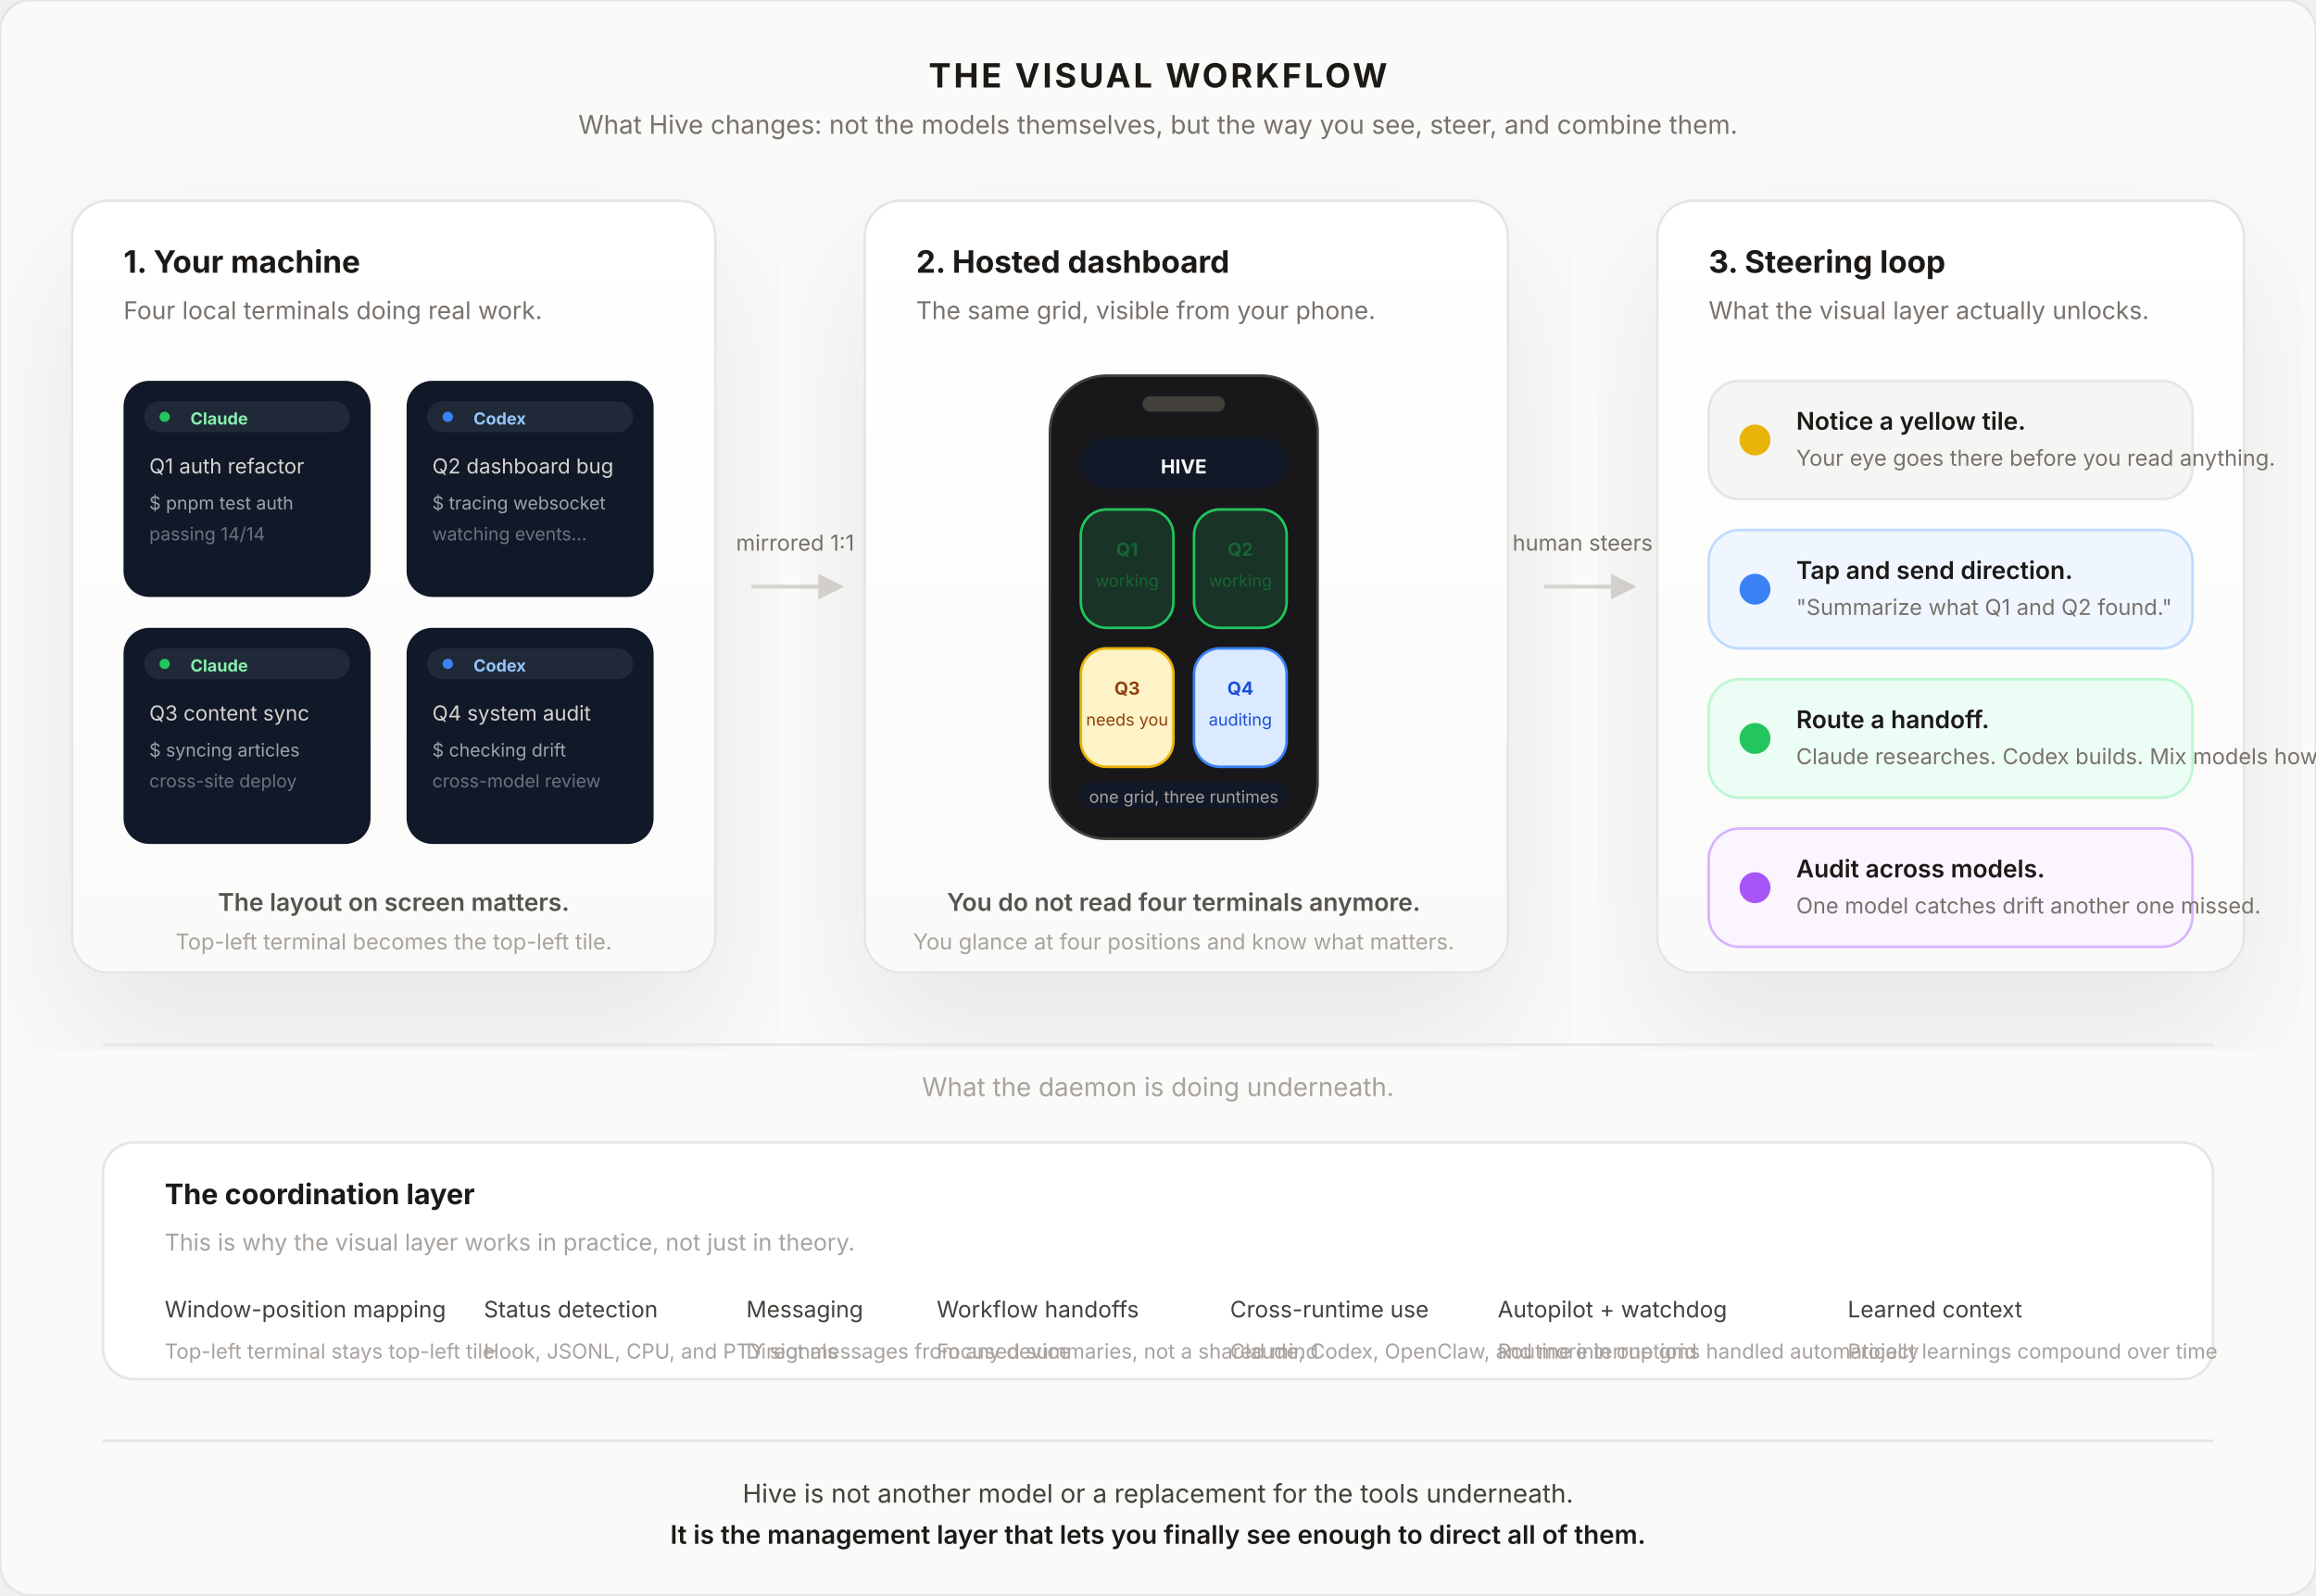
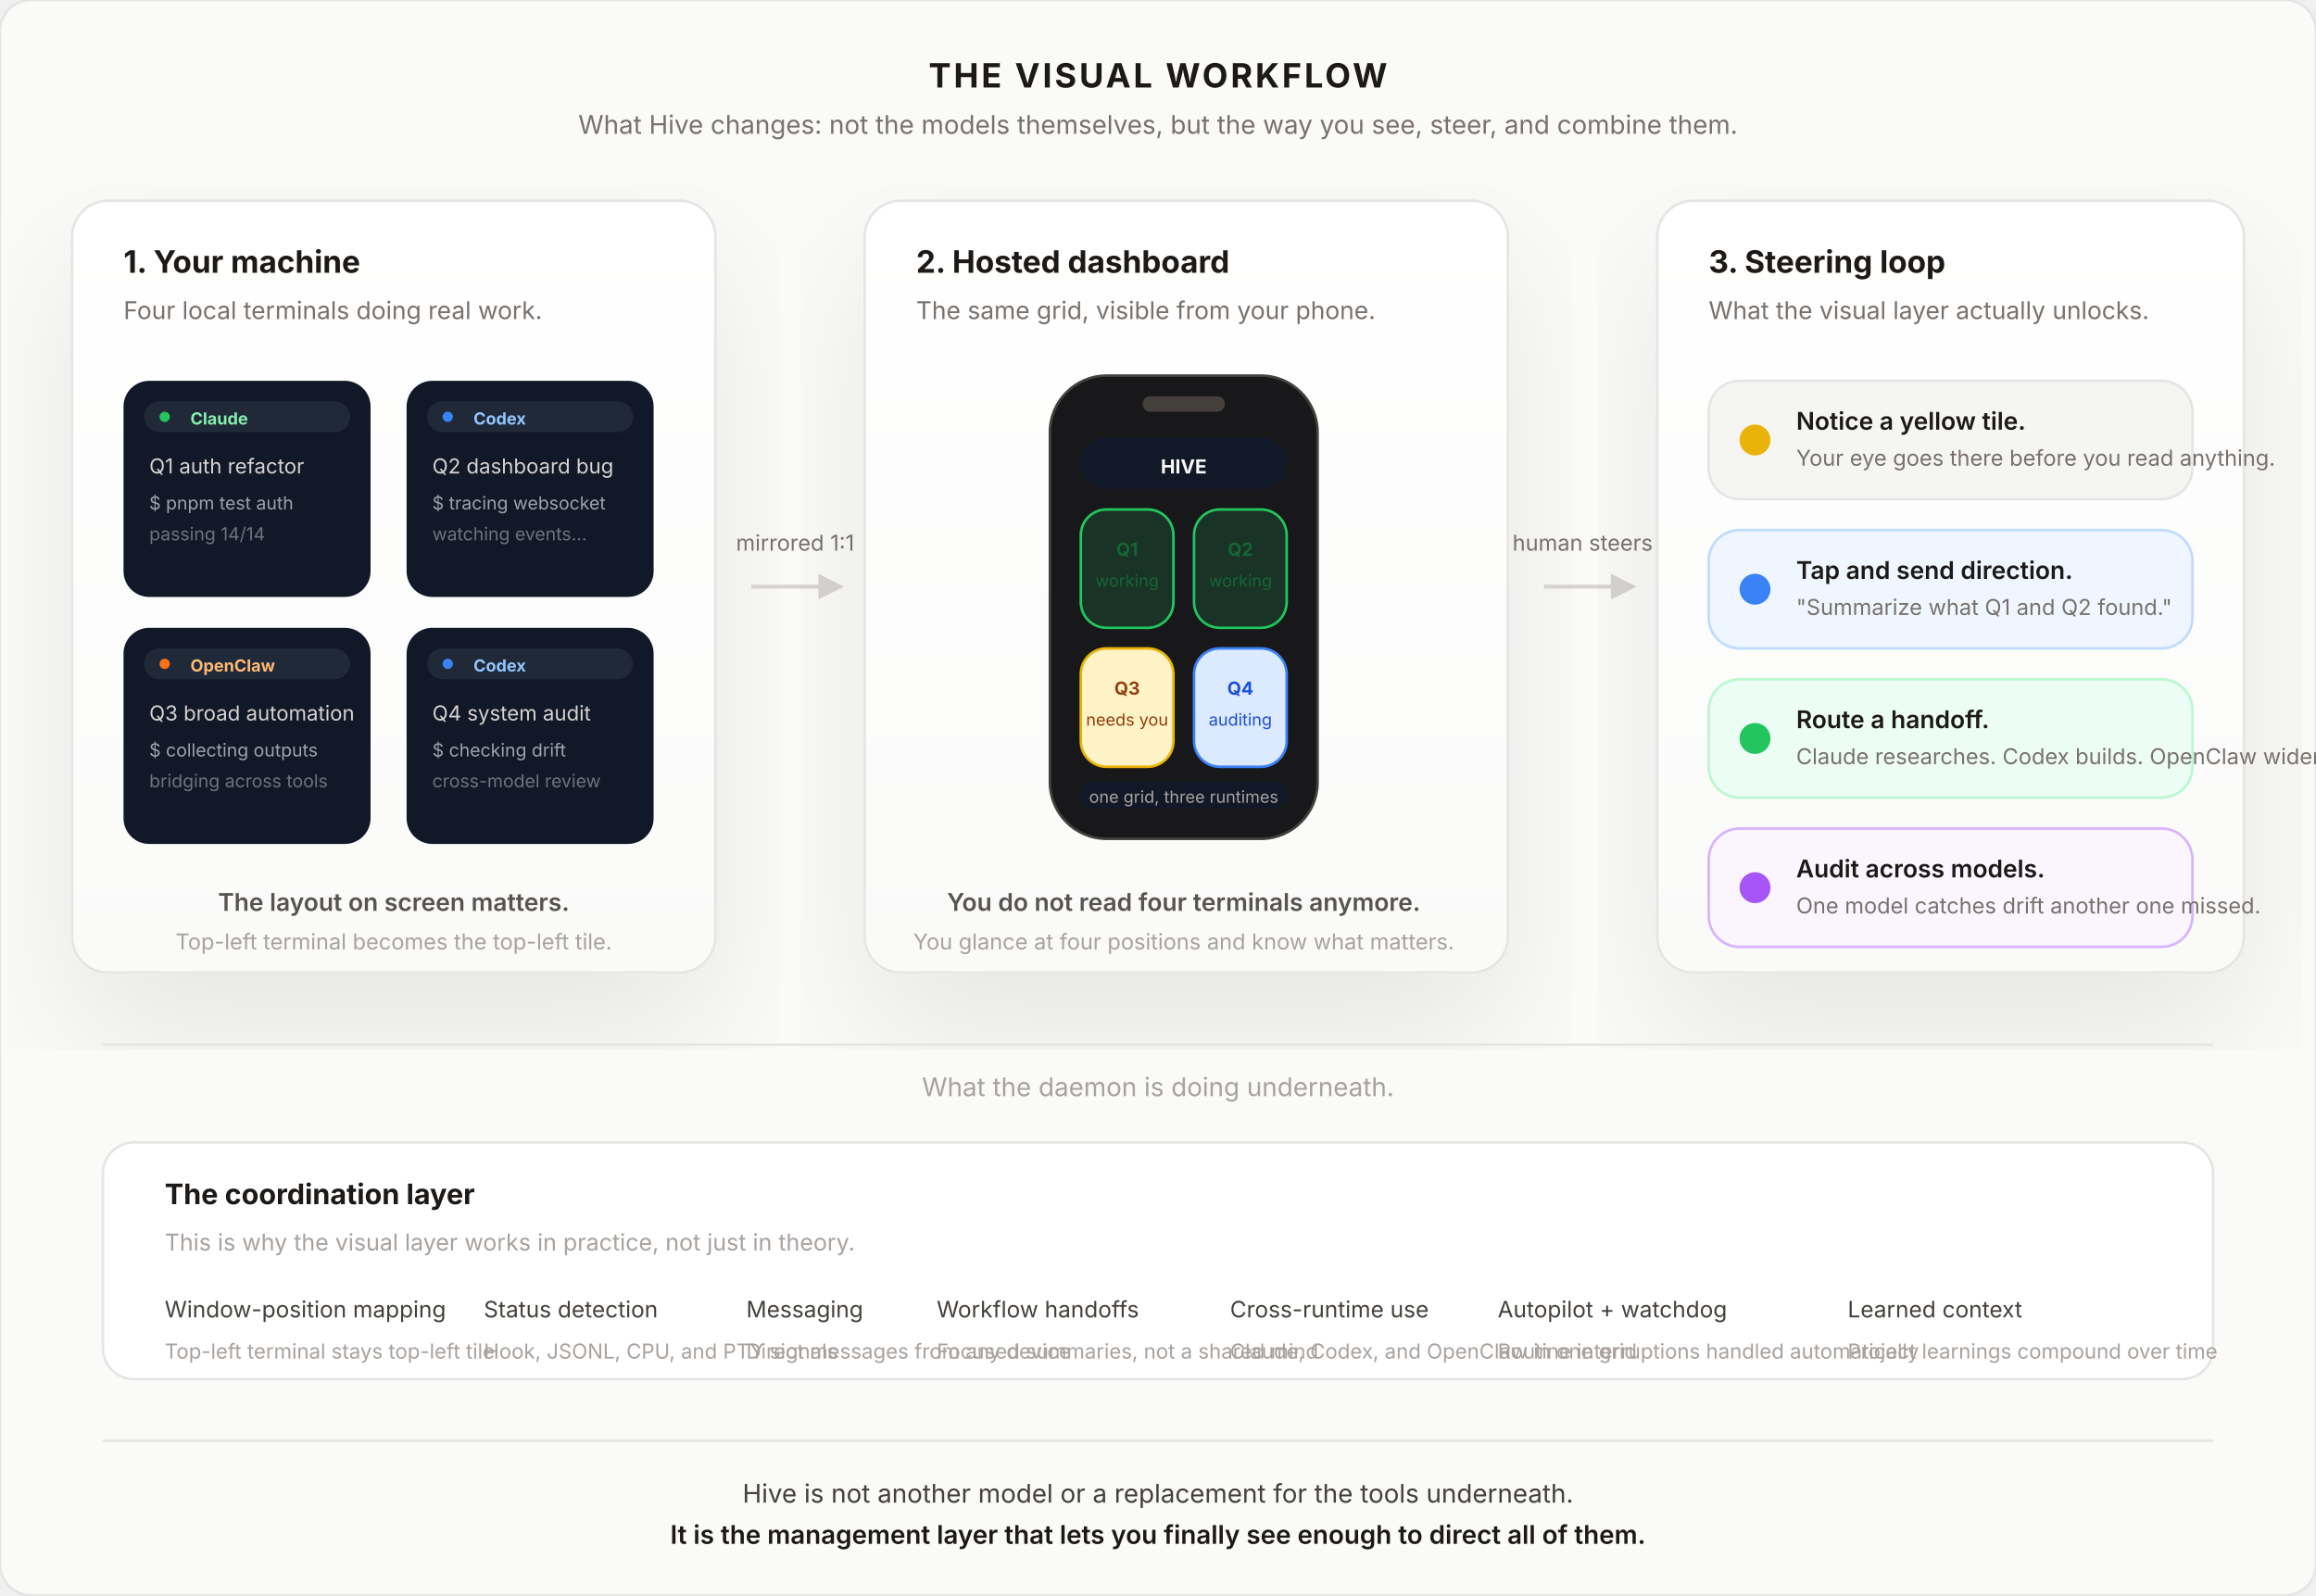
<svg xmlns="http://www.w3.org/2000/svg" viewBox="0 0 900 620" fill="none">
  <defs>
    <filter id="shadow">
      <feDropShadow dx="0" dy="10" stdDeviation="18" flood-color="#000" flood-opacity="0.12" />
      <feDropShadow dx="0" dy="24" stdDeviation="28" flood-color="#000" flood-opacity="0.08" />
    </filter>
    <linearGradient id="panelFill" x1="0" y1="0" x2="0" y2="1">
      <stop offset="0%" stop-color="#ffffff" />
      <stop offset="100%" stop-color="#fafaf9" />
    </linearGradient>
  </defs>
  <style>
    text { font-family: -apple-system, BlinkMacSystemFont, 'Segoe UI', sans-serif; }
  </style>
  <rect width="900" height="620" rx="12" fill="#fafaf9" stroke="#e7e5e4" stroke-width="1" />
  <text x="450" y="34" text-anchor="middle" font-size="13" font-weight="700" fill="#1c1917" letter-spacing="0.08em">THE VISUAL WORKFLOW</text>
  <text x="450" y="52" text-anchor="middle" font-size="10" fill="#78716c">What Hive changes: not the models themselves, but the way you see, steer, and combine them.</text>
  <rect x="28" y="78" width="250" height="300" rx="14" fill="url(#panelFill)" stroke="#e7e5e4" stroke-width="1" filter="url(#shadow)" />
  <text x="48" y="106" font-size="12" font-weight="700" fill="#1c1917">1. Your machine</text>
  <text x="48" y="124" font-size="9.5" fill="#78716c">Four local terminals doing real work.</text>
  <rect x="48" y="148" width="96" height="84" rx="10" fill="#111827" />
  <rect x="56" y="156" width="80" height="12" rx="6" fill="#1f2937" />
  <circle cx="64" cy="162" r="2" fill="#22c55e" />
  <text x="74" y="165" font-size="6.5" font-weight="700" fill="#86efac">Claude</text>
  <text x="58" y="184" font-size="8" fill="#d6d3d1">Q1  auth refactor</text>
  <text x="58" y="198" font-size="7" fill="#9ca3af">$ pnpm test auth</text>
  <text x="58" y="210" font-size="7" fill="#6b7280">passing 14/14</text>
  <rect x="158" y="148" width="96" height="84" rx="10" fill="#111827" />
  <rect x="166" y="156" width="80" height="12" rx="6" fill="#1f2937" />
  <circle cx="174" cy="162" r="2" fill="#3b82f6" />
  <text x="184" y="165" font-size="6.5" font-weight="700" fill="#93c5fd">Codex</text>
  <text x="168" y="184" font-size="8" fill="#d6d3d1">Q2  dashboard bug</text>
  <text x="168" y="198" font-size="7" fill="#9ca3af">$ tracing websocket</text>
  <text x="168" y="210" font-size="7" fill="#6b7280">watching events...</text>
  <rect x="48" y="244" width="96" height="84" rx="10" fill="#111827" />
  <rect x="56" y="252" width="80" height="12" rx="6" fill="#1f2937" />
-   <circle cx="64" cy="258" r="2" fill="#22c55e" />
-   <text x="74" y="261" font-size="6.5" font-weight="700" fill="#86efac">Claude</text>
-   <text x="58" y="280" font-size="8" fill="#d6d3d1">Q3  content sync</text>
-   <text x="58" y="294" font-size="7" fill="#9ca3af">$ syncing articles</text>
-   <text x="58" y="306" font-size="7" fill="#6b7280">cross-site deploy</text>
+   <circle cx="64" cy="258" r="2" fill="#f97316" />
+   <text x="74" y="261" font-size="6.5" font-weight="700" fill="#fdba74">OpenClaw</text>
+   <text x="58" y="280" font-size="8" fill="#d6d3d1">Q3  broad automation</text>
+   <text x="58" y="294" font-size="7" fill="#9ca3af">$ collecting outputs</text>
+   <text x="58" y="306" font-size="7" fill="#6b7280">bridging across tools</text>
  <rect x="158" y="244" width="96" height="84" rx="10" fill="#111827" />
  <rect x="166" y="252" width="80" height="12" rx="6" fill="#1f2937" />
  <circle cx="174" cy="258" r="2" fill="#3b82f6" />
  <text x="184" y="261" font-size="6.5" font-weight="700" fill="#93c5fd">Codex</text>
  <text x="168" y="280" font-size="8" fill="#d6d3d1">Q4  system audit</text>
  <text x="168" y="294" font-size="7" fill="#9ca3af">$ checking drift</text>
  <text x="168" y="306" font-size="7" fill="#6b7280">cross-model review</text>
  <text x="153" y="354" text-anchor="middle" font-size="9.5" font-weight="600" fill="#57534e">The layout on screen matters.</text>
  <text x="153" y="369" text-anchor="middle" font-size="8.5" fill="#a8a29e">Top-left terminal becomes the top-left tile.</text>
  <line x1="292" y1="228" x2="322" y2="228" stroke="#d6d3d1" stroke-width="1.5" />
  <polygon points="318,223 328,228 318,233" fill="#d6d3d1" />
  <text x="309" y="214" text-anchor="middle" font-size="8.5" fill="#78716c">mirrored 1:1</text>
  <rect x="336" y="78" width="250" height="300" rx="14" fill="url(#panelFill)" stroke="#e7e5e4" stroke-width="1" filter="url(#shadow)" />
  <text x="356" y="106" font-size="12" font-weight="700" fill="#1c1917">2. Hosted dashboard</text>
  <text x="356" y="124" font-size="9.5" fill="#78716c">The same grid, visible from your phone.</text>
  <rect x="408" y="146" width="104" height="180" rx="22" fill="#18181b" stroke="#44403c" stroke-width="1" />
  <rect x="444" y="154" width="32" height="6" rx="3" fill="#44403c" />
  <rect x="420" y="170" width="80" height="20" rx="10" fill="#111827" />
  <text x="460" y="184" text-anchor="middle" font-size="7.5" font-weight="700" fill="#fafaf9">HIVE</text>
  <rect x="420" y="198" width="36" height="46" rx="10" fill="#22c55e" fill-opacity="0.16" stroke="#22c55e" stroke-width="1" />
  <text x="438" y="216" text-anchor="middle" font-size="7" font-weight="700" fill="#166534">Q1</text>
  <text x="438" y="228" text-anchor="middle" font-size="6.5" fill="#166534">working</text>
  <rect x="464" y="198" width="36" height="46" rx="10" fill="#22c55e" fill-opacity="0.16" stroke="#22c55e" stroke-width="1" />
  <text x="482" y="216" text-anchor="middle" font-size="7" font-weight="700" fill="#166534">Q2</text>
  <text x="482" y="228" text-anchor="middle" font-size="6.5" fill="#166534">working</text>
  <rect x="420" y="252" width="36" height="46" rx="10" fill="#fef3c7" stroke="#eab308" stroke-width="1" />
  <text x="438" y="270" text-anchor="middle" font-size="7" font-weight="700" fill="#92400e">Q3</text>
  <text x="438" y="282" text-anchor="middle" font-size="6.5" fill="#92400e">needs you</text>
  <rect x="464" y="252" width="36" height="46" rx="10" fill="#dbeafe" stroke="#3b82f6" stroke-width="1" />
  <text x="482" y="270" text-anchor="middle" font-size="7" font-weight="700" fill="#1d4ed8">Q4</text>
  <text x="482" y="282" text-anchor="middle" font-size="6.5" fill="#1d4ed8">auditing</text>
  <rect x="420" y="304" width="80" height="10" rx="5" fill="#111827" />
  <text x="460" y="312" text-anchor="middle" font-size="6.5" fill="#a8a29e">one grid, three runtimes</text>
  <text x="460" y="354" text-anchor="middle" font-size="9.5" font-weight="600" fill="#57534e">You do not read four terminals anymore.</text>
  <text x="460" y="369" text-anchor="middle" font-size="8.5" fill="#a8a29e">You glance at four positions and know what matters.</text>
  <line x1="600" y1="228" x2="630" y2="228" stroke="#d6d3d1" stroke-width="1.5" />
  <polygon points="626,223 636,228 626,233" fill="#d6d3d1" />
  <text x="615" y="214" text-anchor="middle" font-size="8.5" fill="#78716c">human steers</text>
  <rect x="644" y="78" width="228" height="300" rx="14" fill="url(#panelFill)" stroke="#e7e5e4" stroke-width="1" filter="url(#shadow)" />
  <text x="664" y="106" font-size="12" font-weight="700" fill="#1c1917">3. Steering loop</text>
  <text x="664" y="124" font-size="9.5" fill="#78716c">What the visual layer actually unlocks.</text>
  <rect x="664" y="148" width="188" height="46" rx="12" fill="#f5f5f4" stroke="#e7e5e4" stroke-width="1" />
  <circle cx="682" cy="171" r="6" fill="#eab308" />
  <text x="698" y="167" font-size="9.5" font-weight="600" fill="#1c1917">Notice a yellow tile.</text>
  <text x="698" y="181" font-size="8.5" fill="#78716c">Your eye goes there before you read anything.</text>
  <rect x="664" y="206" width="188" height="46" rx="12" fill="#eff6ff" stroke="#bfdbfe" stroke-width="1" />
  <circle cx="682" cy="229" r="6" fill="#3b82f6" />
  <text x="698" y="225" font-size="9.5" font-weight="600" fill="#1c1917">Tap and send direction.</text>
  <text x="698" y="239" font-size="8.5" fill="#78716c">"Summarize what Q1 and Q2 found."</text>
  <rect x="664" y="264" width="188" height="46" rx="12" fill="#ecfdf5" stroke="#bbf7d0" stroke-width="1" />
  <circle cx="682" cy="287" r="6" fill="#22c55e" />
  <text x="698" y="283" font-size="9.5" font-weight="600" fill="#1c1917">Route a handoff.</text>
-   <text x="698" y="297" font-size="8.5" fill="#78716c">Claude researches. Codex builds. Mix models however you want.</text>
+   <text x="698" y="297" font-size="8.5" fill="#78716c">Claude researches. Codex builds. OpenClaw widens the run.</text>
  <rect x="664" y="322" width="188" height="46" rx="12" fill="#faf5ff" stroke="#d8b4fe" stroke-width="1" />
  <circle cx="682" cy="345" r="6" fill="#a855f7" />
  <text x="698" y="341" font-size="9.5" font-weight="600" fill="#1c1917">Audit across models.</text>
  <text x="698" y="355" font-size="8.5" fill="#78716c">One model catches drift another one missed.</text>
  <line x1="40" y1="406" x2="860" y2="406" stroke="#e7e5e4" stroke-width="1" />
  <text x="450" y="426" text-anchor="middle" font-size="10" fill="#a8a29e">What the daemon is doing underneath.</text>
  <rect x="40" y="444" width="820" height="92" rx="12" fill="#ffffff" stroke="#e7e5e4" stroke-width="1" />
  <text x="64" y="468" font-size="11" font-weight="700" fill="#1c1917">The coordination layer</text>
  <text x="64" y="486" font-size="9" fill="#a8a29e">This is why the visual layer works in practice, not just in theory.</text>
  <text x="64" y="512" font-size="8.8" fill="#44403c">Window-position mapping</text>
  <text x="188" y="512" font-size="8.8" fill="#44403c">Status detection</text>
  <text x="290" y="512" font-size="8.8" fill="#44403c">Messaging</text>
  <text x="364" y="512" font-size="8.8" fill="#44403c">Workflow handoffs</text>
  <text x="478" y="512" font-size="8.8" fill="#44403c">Cross-runtime use</text>
  <text x="582" y="512" font-size="8.8" fill="#44403c">Autopilot + watchdog</text>
  <text x="718" y="512" font-size="8.8" fill="#44403c">Learned context</text>
  <text x="64" y="528" font-size="8" fill="#a8a29e">Top-left terminal stays top-left tile</text>
  <text x="188" y="528" font-size="8" fill="#a8a29e">Hook, JSONL, CPU, and PTY signals</text>
  <text x="290" y="528" font-size="8" fill="#a8a29e">Direct messages from any device</text>
  <text x="364" y="528" font-size="8" fill="#a8a29e">Focused summaries, not a shared mind</text>
-   <text x="478" y="528" font-size="8" fill="#a8a29e">Claude, Codex, OpenClaw, and more in one grid</text>
+   <text x="478" y="528" font-size="8" fill="#a8a29e">Claude, Codex, and OpenClaw in one grid</text>
  <text x="582" y="528" font-size="8" fill="#a8a29e">Routine interruptions handled automatically</text>
  <text x="718" y="528" font-size="8" fill="#a8a29e">Project learnings compound over time</text>
  <line x1="40" y1="560" x2="860" y2="560" stroke="#e7e5e4" stroke-width="1" />
  <text x="450" y="584" text-anchor="middle" font-size="10" fill="#44403c">Hive is not another model or a replacement for the tools underneath.</text>
  <text x="450" y="600" text-anchor="middle" font-size="10" font-weight="600" fill="#1c1917">It is the management layer that lets you finally see enough to direct all of them.</text>
</svg>
